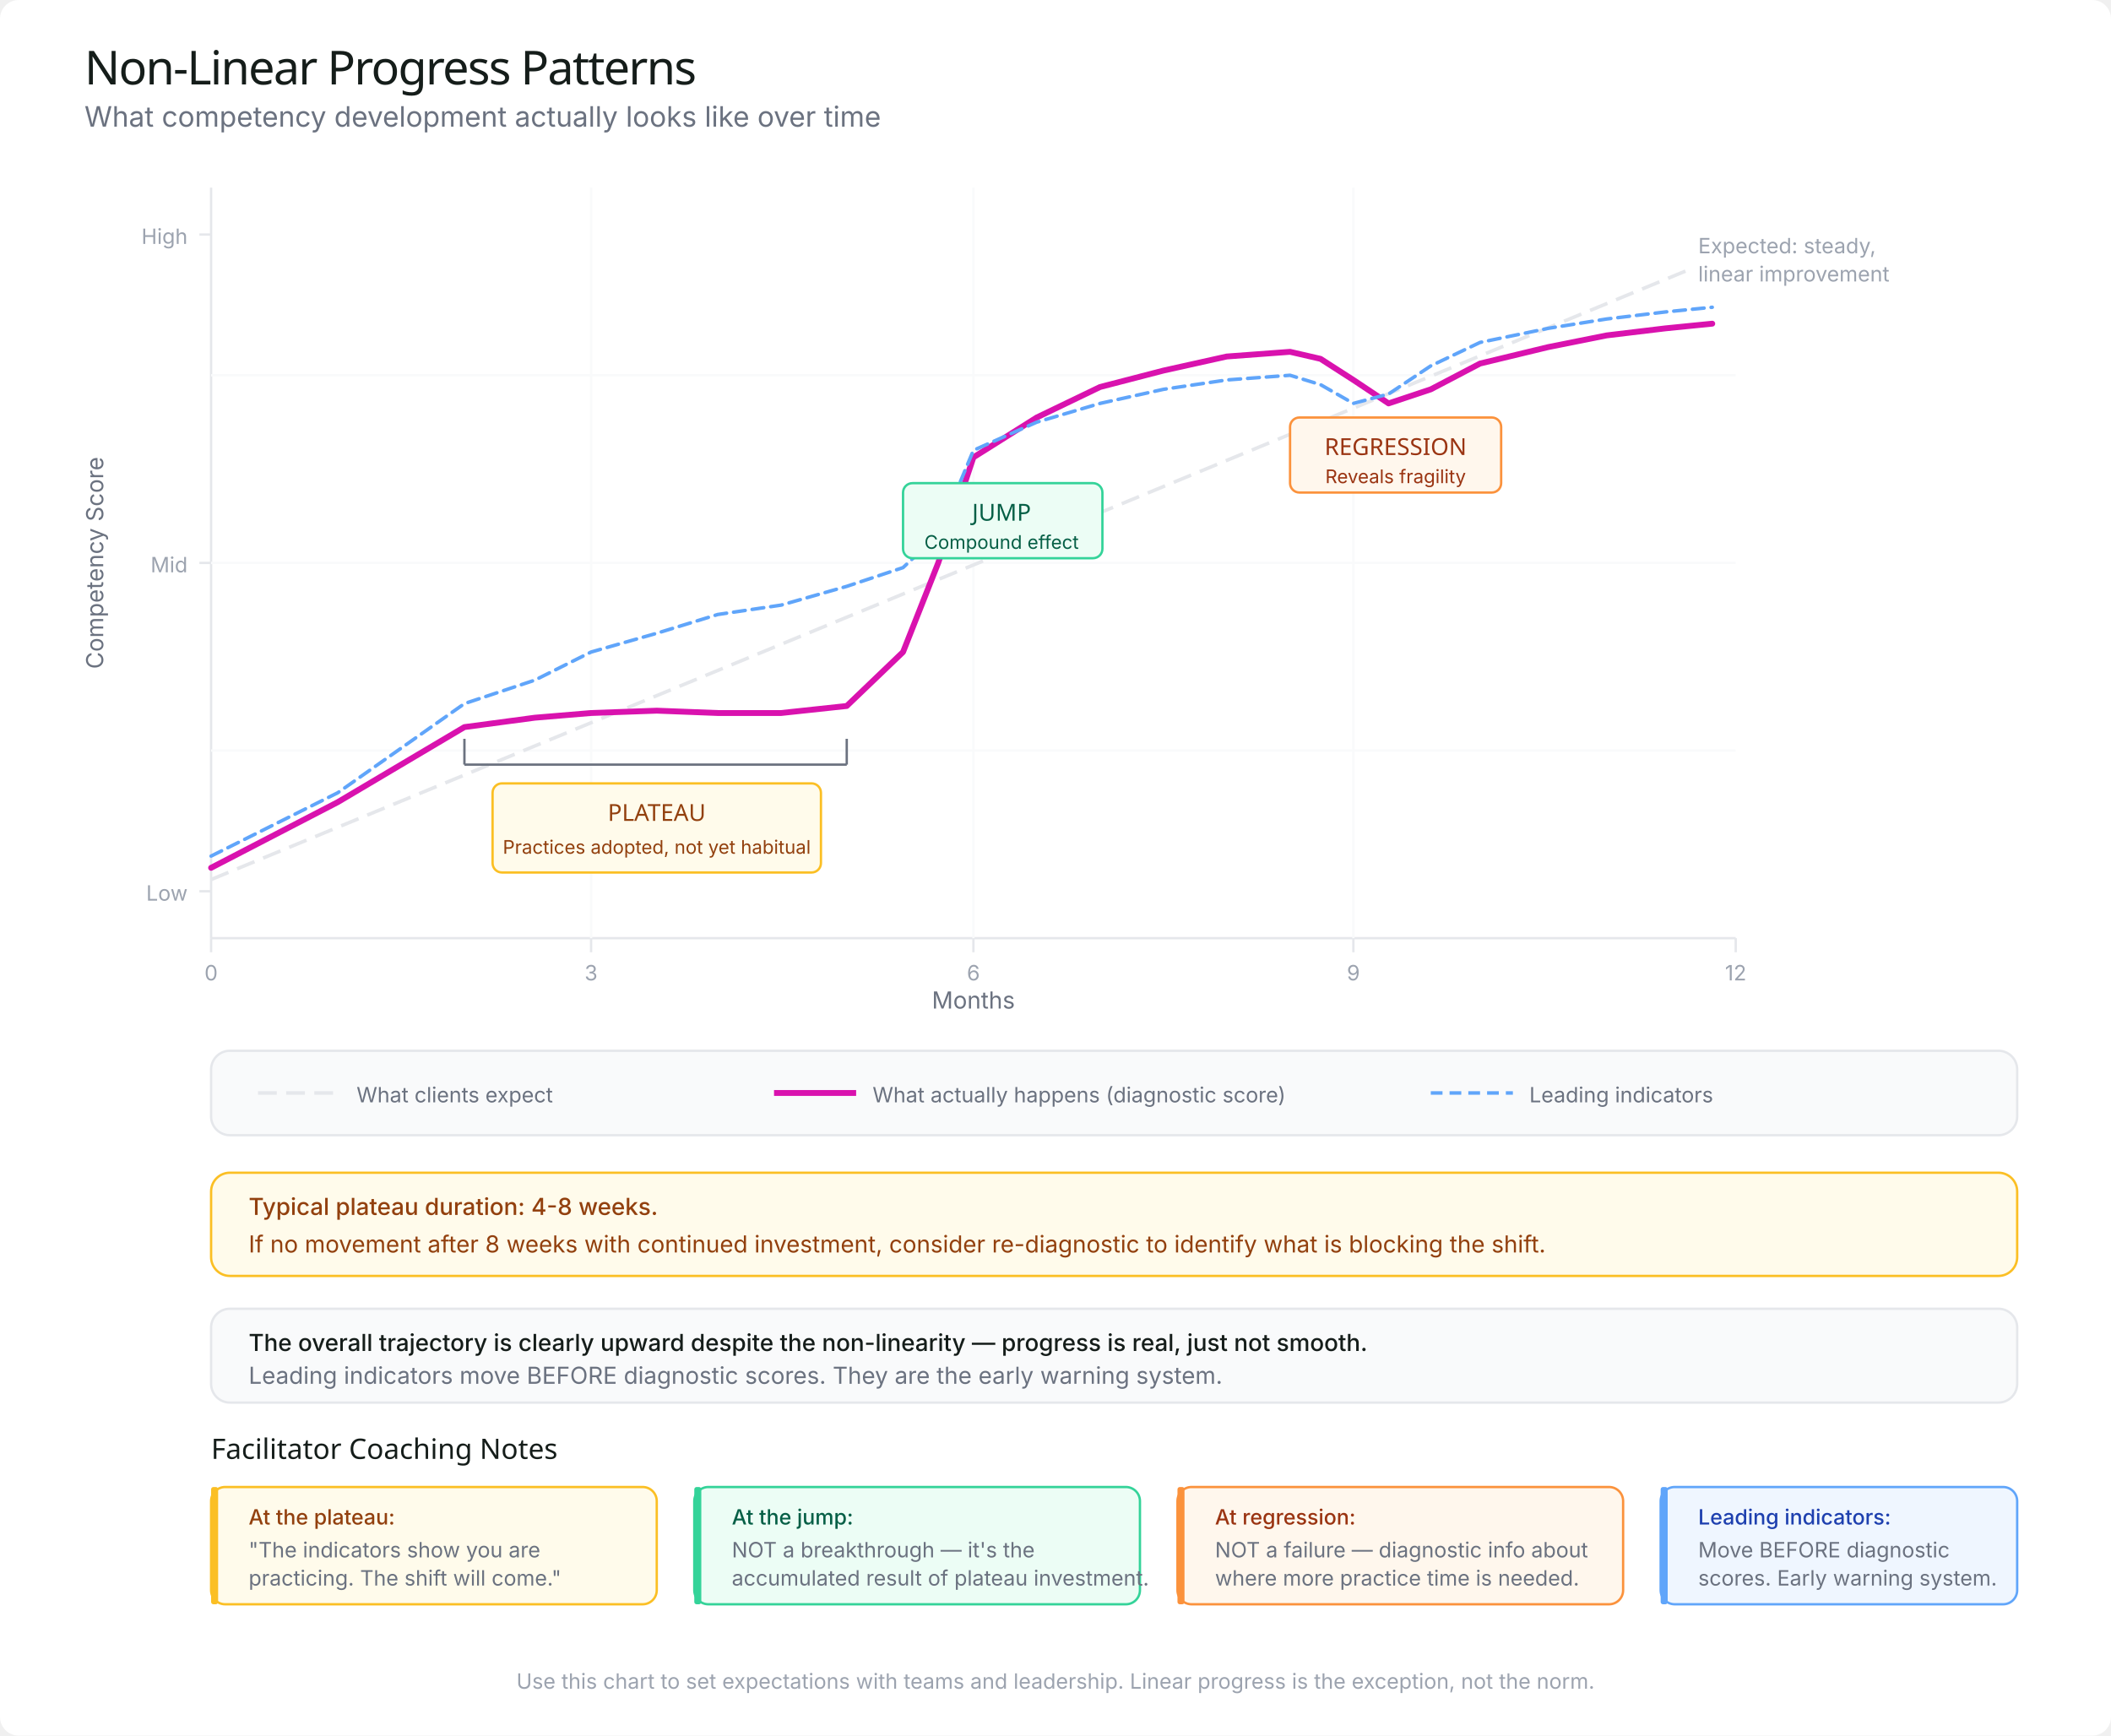
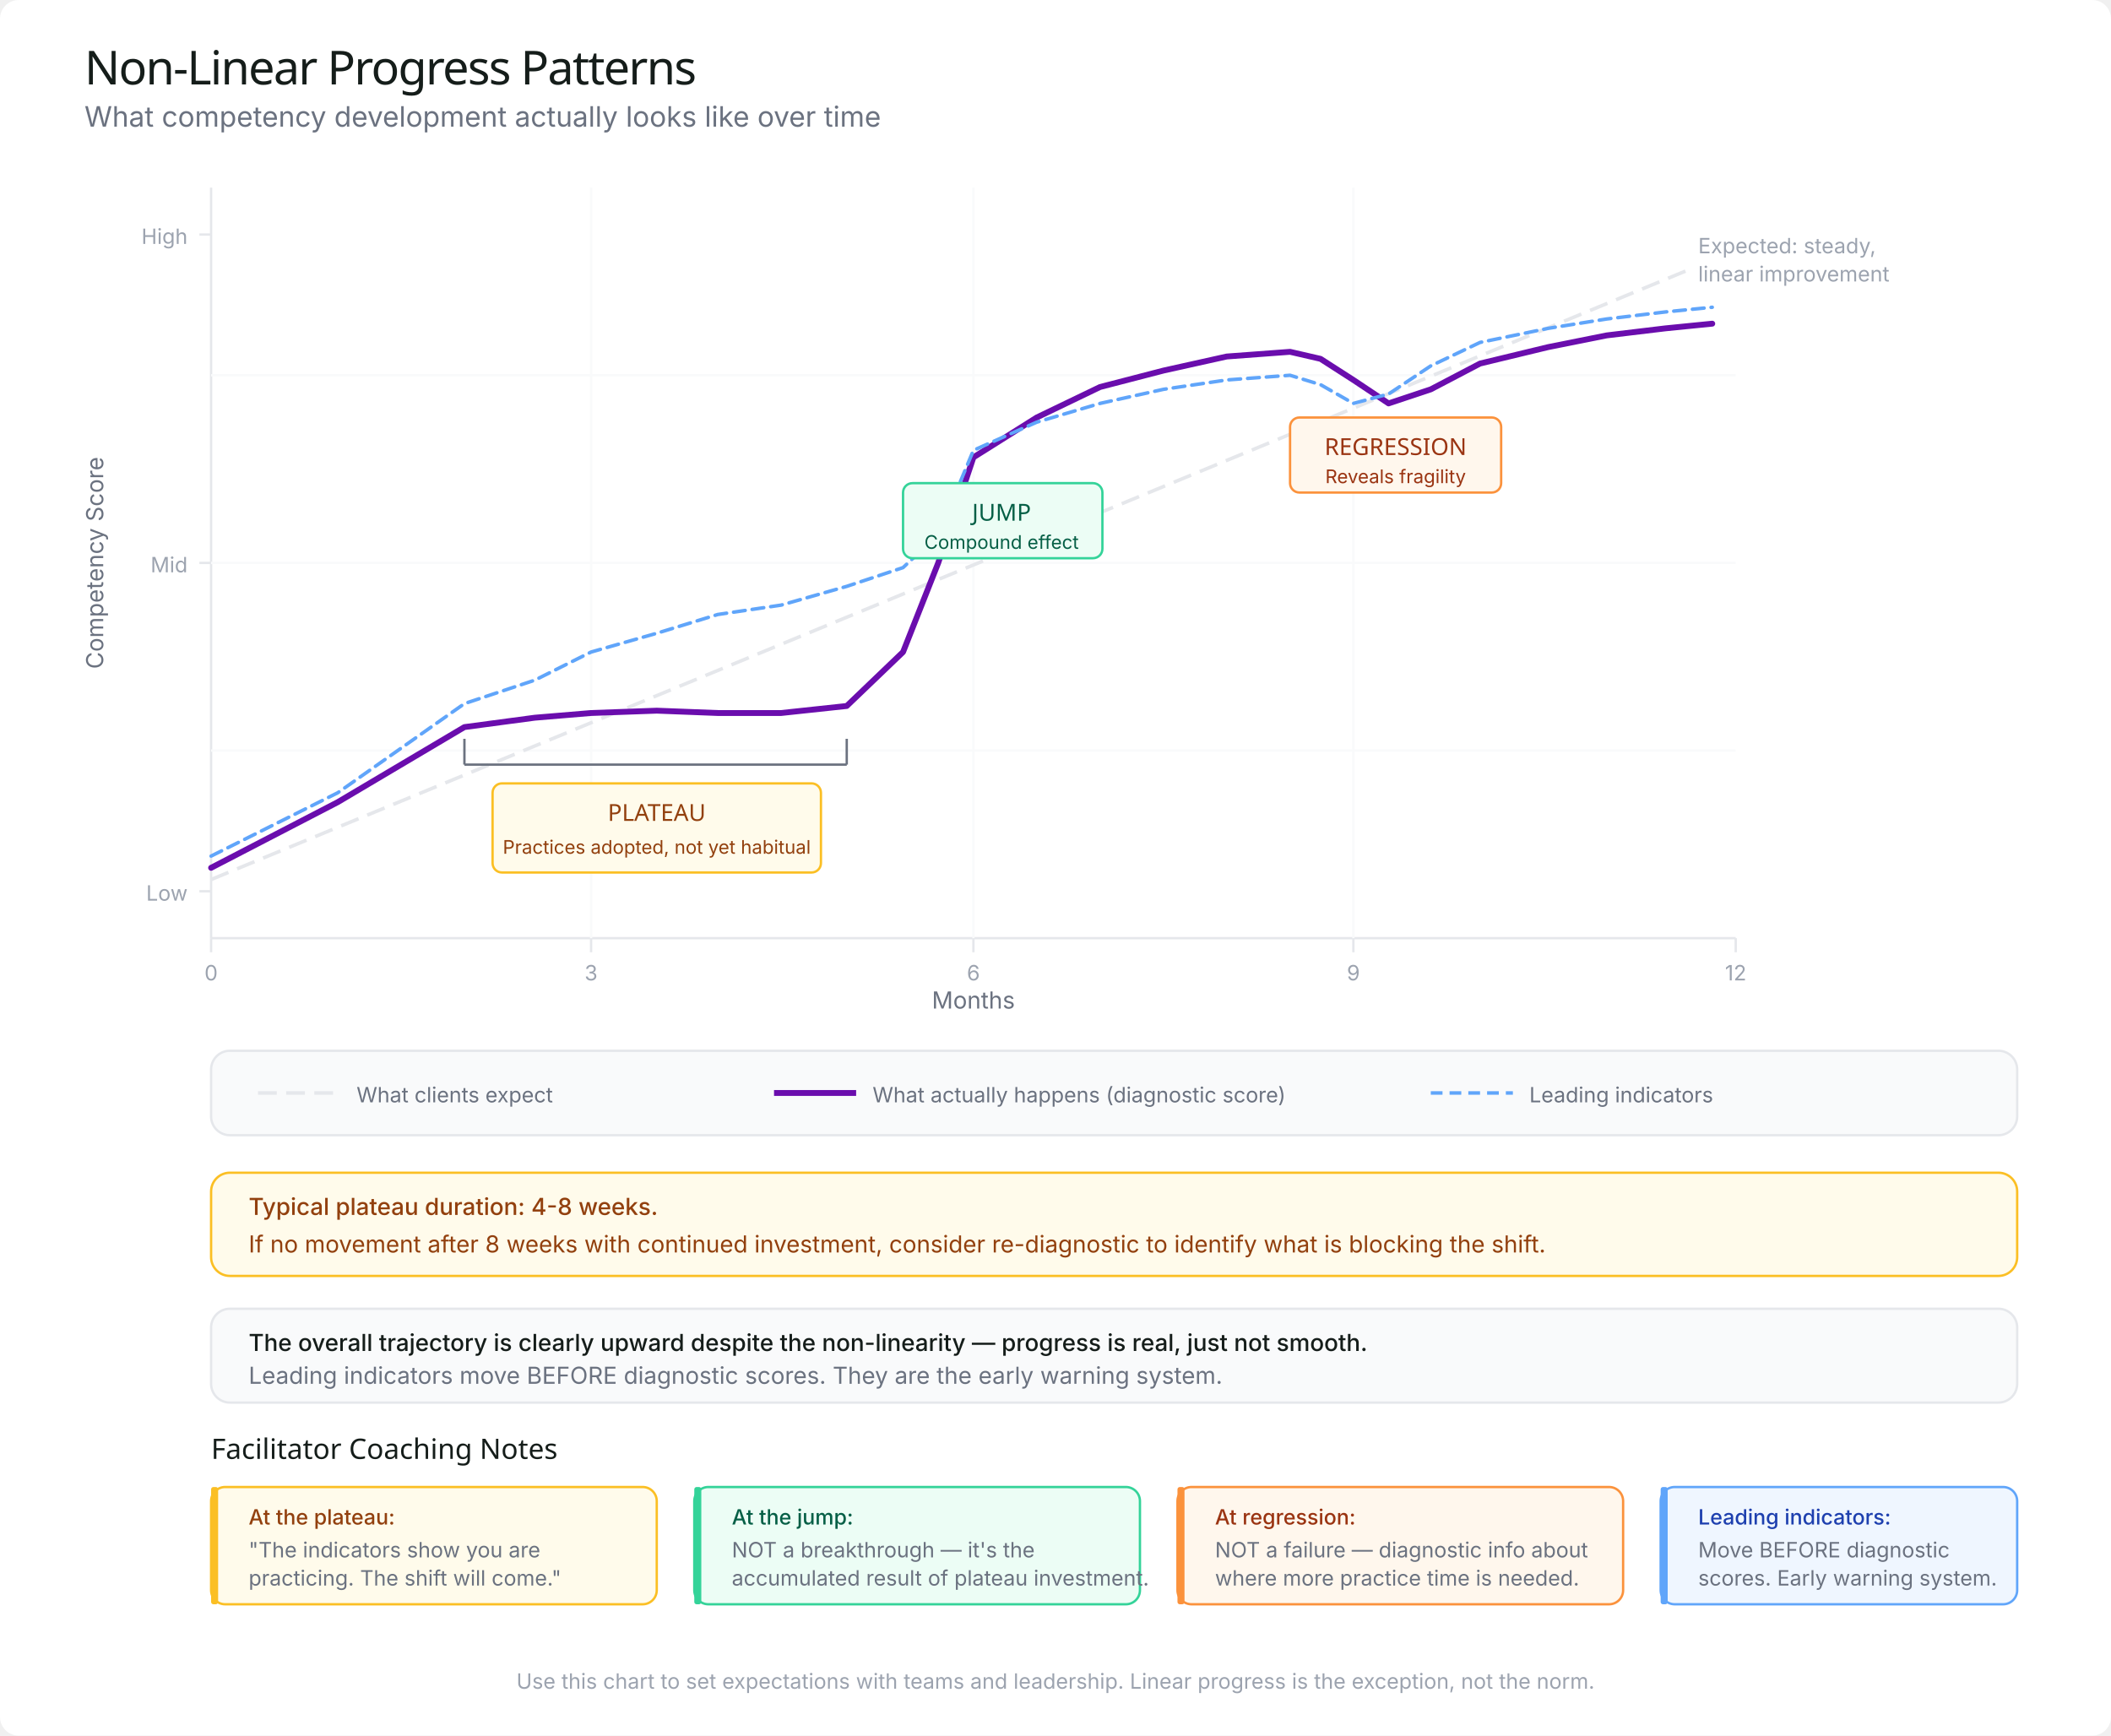
<svg xmlns="http://www.w3.org/2000/svg" viewBox="0 0 900 740" font-family="'Inter', sans-serif">
  <defs>
    <marker id="arrow" markerWidth="8" markerHeight="6" refX="8" refY="3" orient="auto">
      <polygon points="0 0, 8 3, 0 6" fill="#6B7280" />
    </marker>
  </defs>
  <rect width="900" height="740" fill="#fff" rx="8" />
  <text x="36" y="36" font-family="'DM Sans', sans-serif" font-size="20" font-weight="400" fill="#151D1A" letter-spacing="-0.03em">Non-Linear Progress Patterns</text>
  <text x="36" y="54" font-size="12" fill="#6B7280">What competency development actually looks like over time</text>
  <line x1="90" y1="80" x2="90" y2="400" stroke="#E5E7EB" stroke-width="1" />
  <text x="44" y="240" text-anchor="middle" font-size="10" fill="#6B7280" transform="rotate(-90 44 240)">Competency Score</text>
  <line x1="85" y1="100" x2="90" y2="100" stroke="#E5E7EB" stroke-width="1" />
  <text x="80" y="104" text-anchor="end" font-size="9" fill="#9CA3AF">High</text>
  <line x1="85" y1="240" x2="90" y2="240" stroke="#E5E7EB" stroke-width="1" />
  <text x="80" y="244" text-anchor="end" font-size="9" fill="#9CA3AF">Mid</text>
  <line x1="85" y1="380" x2="90" y2="380" stroke="#E5E7EB" stroke-width="1" />
  <text x="80" y="384" text-anchor="end" font-size="9" fill="#9CA3AF">Low</text>
  <line x1="90" y1="400" x2="740" y2="400" stroke="#E5E7EB" stroke-width="1" />
  <text x="415" y="430" text-anchor="middle" font-size="10" fill="#6B7280">Months</text>
  <line x1="90" y1="400" x2="90" y2="406" stroke="#E5E7EB" stroke-width="1" />
  <text x="90" y="418" text-anchor="middle" font-size="9" fill="#9CA3AF">0</text>
  <line x1="252" y1="400" x2="252" y2="406" stroke="#E5E7EB" stroke-width="1" />
  <text x="252" y="418" text-anchor="middle" font-size="9" fill="#9CA3AF">3</text>
  <line x1="415" y1="400" x2="415" y2="406" stroke="#E5E7EB" stroke-width="1" />
  <text x="415" y="418" text-anchor="middle" font-size="9" fill="#9CA3AF">6</text>
  <line x1="577" y1="400" x2="577" y2="406" stroke="#E5E7EB" stroke-width="1" />
  <text x="577" y="418" text-anchor="middle" font-size="9" fill="#9CA3AF">9</text>
  <line x1="740" y1="400" x2="740" y2="406" stroke="#E5E7EB" stroke-width="1" />
  <text x="740" y="418" text-anchor="middle" font-size="9" fill="#9CA3AF">12</text>
  <line x1="90" y1="160" x2="740" y2="160" stroke="#F9FAFB" stroke-width="1" />
  <line x1="90" y1="240" x2="740" y2="240" stroke="#F9FAFB" stroke-width="1" />
  <line x1="90" y1="320" x2="740" y2="320" stroke="#F9FAFB" stroke-width="1" />
  <line x1="252" y1="80" x2="252" y2="400" stroke="#F9FAFB" stroke-width="1" />
  <line x1="415" y1="80" x2="415" y2="400" stroke="#F9FAFB" stroke-width="1" />
  <line x1="577" y1="80" x2="577" y2="400" stroke="#F9FAFB" stroke-width="1" />
  <line x1="90" y1="375" x2="720" y2="115" stroke="#E5E7EB" stroke-width="1.5" stroke-dasharray="8,4" />
  <text x="724" y="108" font-size="9" fill="#9CA3AF">Expected: steady,</text>
  <text x="724" y="120" font-size="9" fill="#9CA3AF">linear improvement</text>
-   <polyline points="90,370 144,342 198,310 228,306 252,304 280,303 306,304 333,304 361,301 385,278 400,240 415,195 442,178 469,165 496,158 523,152 550,150 563,153 577,162 592,172 610,166 631,155 660,148 685,143 710,140 730,138" fill="none" stroke="#D912AE" stroke-width="2.5" stroke-linecap="round" stroke-linejoin="round" />
+   <polyline points="90,370 144,342 198,310 228,306 252,304 280,303 306,304 333,304 361,301 385,278 400,240 415,195 442,178 469,165 496,158 523,152 550,150 563,153 577,162 592,172 610,166 631,155 660,148 685,143 710,140 730,138" fill="none" stroke="#6A0DAD" stroke-width="2.5" stroke-linecap="round" stroke-linejoin="round" />
  <polyline points="90,365 144,338 198,300 228,290 252,278 280,270 306,262 333,258 361,250 385,242 400,228 415,192 442,180 469,172 496,166 523,162 550,160 563,164 577,172 592,168 610,156 631,146 660,140 685,136 710,133 730,131" fill="none" stroke="#60A5FA" stroke-width="1.5" stroke-dasharray="5,3" stroke-linecap="round" stroke-linejoin="round" />
  <line x1="198" y1="315" x2="198" y2="326" stroke="#6B7280" stroke-width="1" />
  <line x1="198" y1="326" x2="361" y2="326" stroke="#6B7280" stroke-width="1" />
  <line x1="361" y1="315" x2="361" y2="326" stroke="#6B7280" stroke-width="1" />
  <rect x="210" y="334" width="140" height="38" rx="4" fill="#FFFBEB" stroke="#FBBF24" stroke-width="1" />
  <text x="280" y="350" text-anchor="middle" font-family="'DM Sans', sans-serif" font-size="10" font-weight="500" fill="#92400E">PLATEAU</text>
  <text x="280" y="364" text-anchor="middle" font-size="8" fill="#92400E">Practices adopted, not yet habitual</text>
  <rect x="385" y="206" width="85" height="32" rx="4" fill="#ECFDF5" stroke="#34D399" stroke-width="1" />
  <text x="427" y="222" text-anchor="middle" font-family="'DM Sans', sans-serif" font-size="10" font-weight="500" fill="#065F46">JUMP</text>
  <text x="427" y="234" text-anchor="middle" font-size="8" fill="#065F46">Compound effect</text>
  <rect x="550" y="178" width="90" height="32" rx="4" fill="#FFF7ED" stroke="#FB923C" stroke-width="1" />
  <text x="595" y="194" text-anchor="middle" font-family="'DM Sans', sans-serif" font-size="10" font-weight="500" fill="#9A3412">REGRESSION</text>
  <text x="595" y="206" text-anchor="middle" font-size="8" fill="#9A3412">Reveals fragility</text>
  <rect x="90" y="448" width="770" height="36" rx="8" fill="#F9FAFB" stroke="#E5E7EB" stroke-width="1" />
  <line x1="110" y1="466" x2="145" y2="466" stroke="#E5E7EB" stroke-width="1.5" stroke-dasharray="8,4" />
  <text x="152" y="470" font-size="9" fill="#6B7280">What clients expect</text>
-   <line x1="330" y1="466" x2="365" y2="466" stroke="#D912AE" stroke-width="2.5" />
+   <line x1="330" y1="466" x2="365" y2="466" stroke="#6A0DAD" stroke-width="2.5" />
  <text x="372" y="470" font-size="9" fill="#6B7280">What actually happens (diagnostic score)</text>
  <line x1="610" y1="466" x2="645" y2="466" stroke="#60A5FA" stroke-width="1.5" stroke-dasharray="5,3" />
  <text x="652" y="470" font-size="9" fill="#6B7280">Leading indicators</text>
  <rect x="90" y="500" width="770" height="44" rx="8" fill="#FFFBEB" stroke="#FBBF24" stroke-width="1" />
  <text x="106" y="518" font-size="10" fill="#92400E" font-weight="500">Typical plateau duration: 4-8 weeks.</text>
  <text x="106" y="534" font-size="10" fill="#92400E">If no movement after 8 weeks with continued investment, consider re-diagnostic to identify what is blocking the shift.</text>
  <rect x="90" y="558" width="770" height="40" rx="8" fill="#F9FAFB" stroke="#E5E7EB" stroke-width="1" />
  <text x="106" y="576" font-size="10" fill="#151D1A" font-weight="500">The overall trajectory is clearly upward despite the non-linearity — progress is real, just not smooth.</text>
  <text x="106" y="590" font-size="10" fill="#6B7280">Leading indicators move BEFORE diagnostic scores. They are the early warning system.</text>
  <text x="90" y="622" font-family="'DM Sans', sans-serif" font-size="12" font-weight="500" fill="#151D1A">Facilitator Coaching Notes</text>
  <rect x="90" y="634" width="190" height="50" rx="6" fill="#FFFBEB" stroke="#FBBF24" stroke-width="1" />
  <rect x="90" y="634" width="3" height="50" rx="1" fill="#FBBF24" />
  <text x="106" y="650" font-size="9" font-weight="500" fill="#92400E">At the plateau:</text>
  <text x="106" y="664" font-size="9" fill="#6B7280">"The indicators show you are</text>
  <text x="106" y="676" font-size="9" fill="#6B7280">practicing. The shift will come."</text>
  <rect x="296" y="634" width="190" height="50" rx="6" fill="#ECFDF5" stroke="#34D399" stroke-width="1" />
  <rect x="296" y="634" width="3" height="50" rx="1" fill="#34D399" />
  <text x="312" y="650" font-size="9" font-weight="500" fill="#065F46">At the jump:</text>
  <text x="312" y="664" font-size="9" fill="#6B7280">NOT a breakthrough — it's the</text>
  <text x="312" y="676" font-size="9" fill="#6B7280">accumulated result of plateau investment.</text>
  <rect x="502" y="634" width="190" height="50" rx="6" fill="#FFF7ED" stroke="#FB923C" stroke-width="1" />
  <rect x="502" y="634" width="3" height="50" rx="1" fill="#FB923C" />
  <text x="518" y="650" font-size="9" font-weight="500" fill="#9A3412">At regression:</text>
  <text x="518" y="664" font-size="9" fill="#6B7280">NOT a failure — diagnostic info about</text>
  <text x="518" y="676" font-size="9" fill="#6B7280">where more practice time is needed.</text>
  <rect x="708" y="634" width="152" height="50" rx="6" fill="#EFF6FF" stroke="#60A5FA" stroke-width="1" />
  <rect x="708" y="634" width="3" height="50" rx="1" fill="#60A5FA" />
  <text x="724" y="650" font-size="9" font-weight="500" fill="#1E40AF">Leading indicators:</text>
  <text x="724" y="664" font-size="9" fill="#6B7280">Move BEFORE diagnostic</text>
  <text x="724" y="676" font-size="9" fill="#6B7280">scores. Early warning system.</text>
  <text x="450" y="720" text-anchor="middle" font-size="9" fill="#9CA3AF">Use this chart to set expectations with teams and leadership. Linear progress is the exception, not the norm.</text>
</svg>
